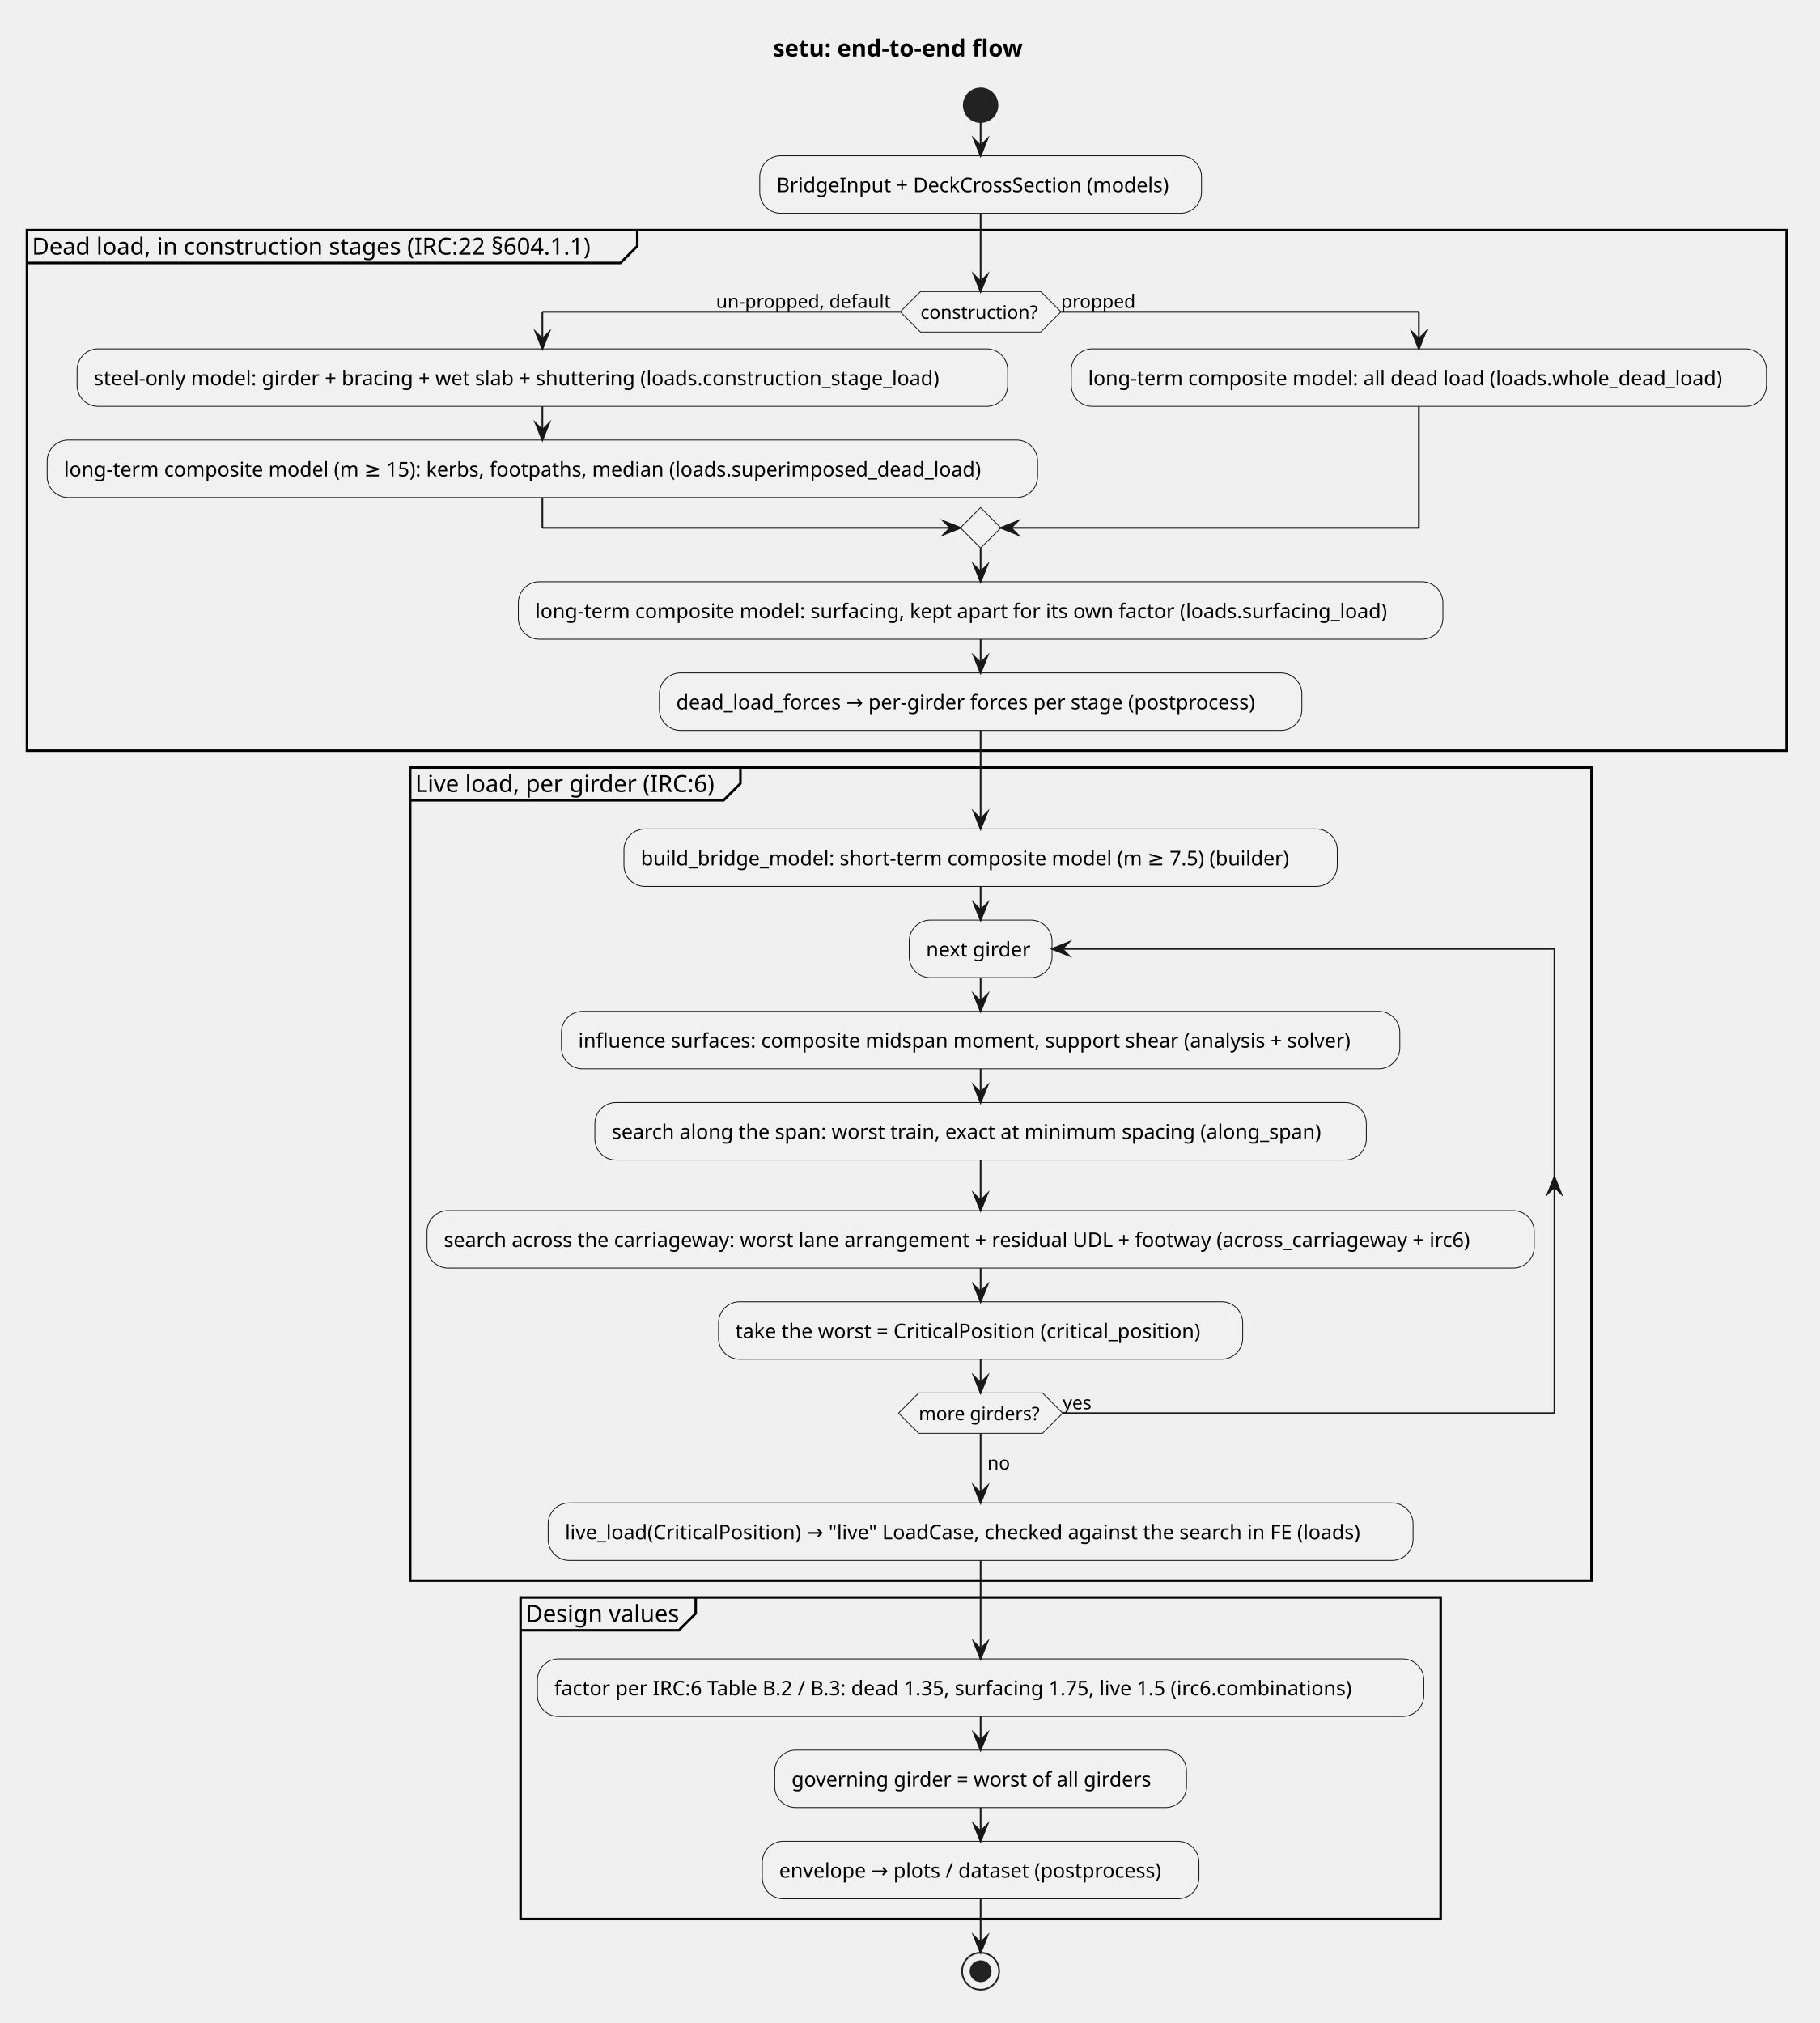
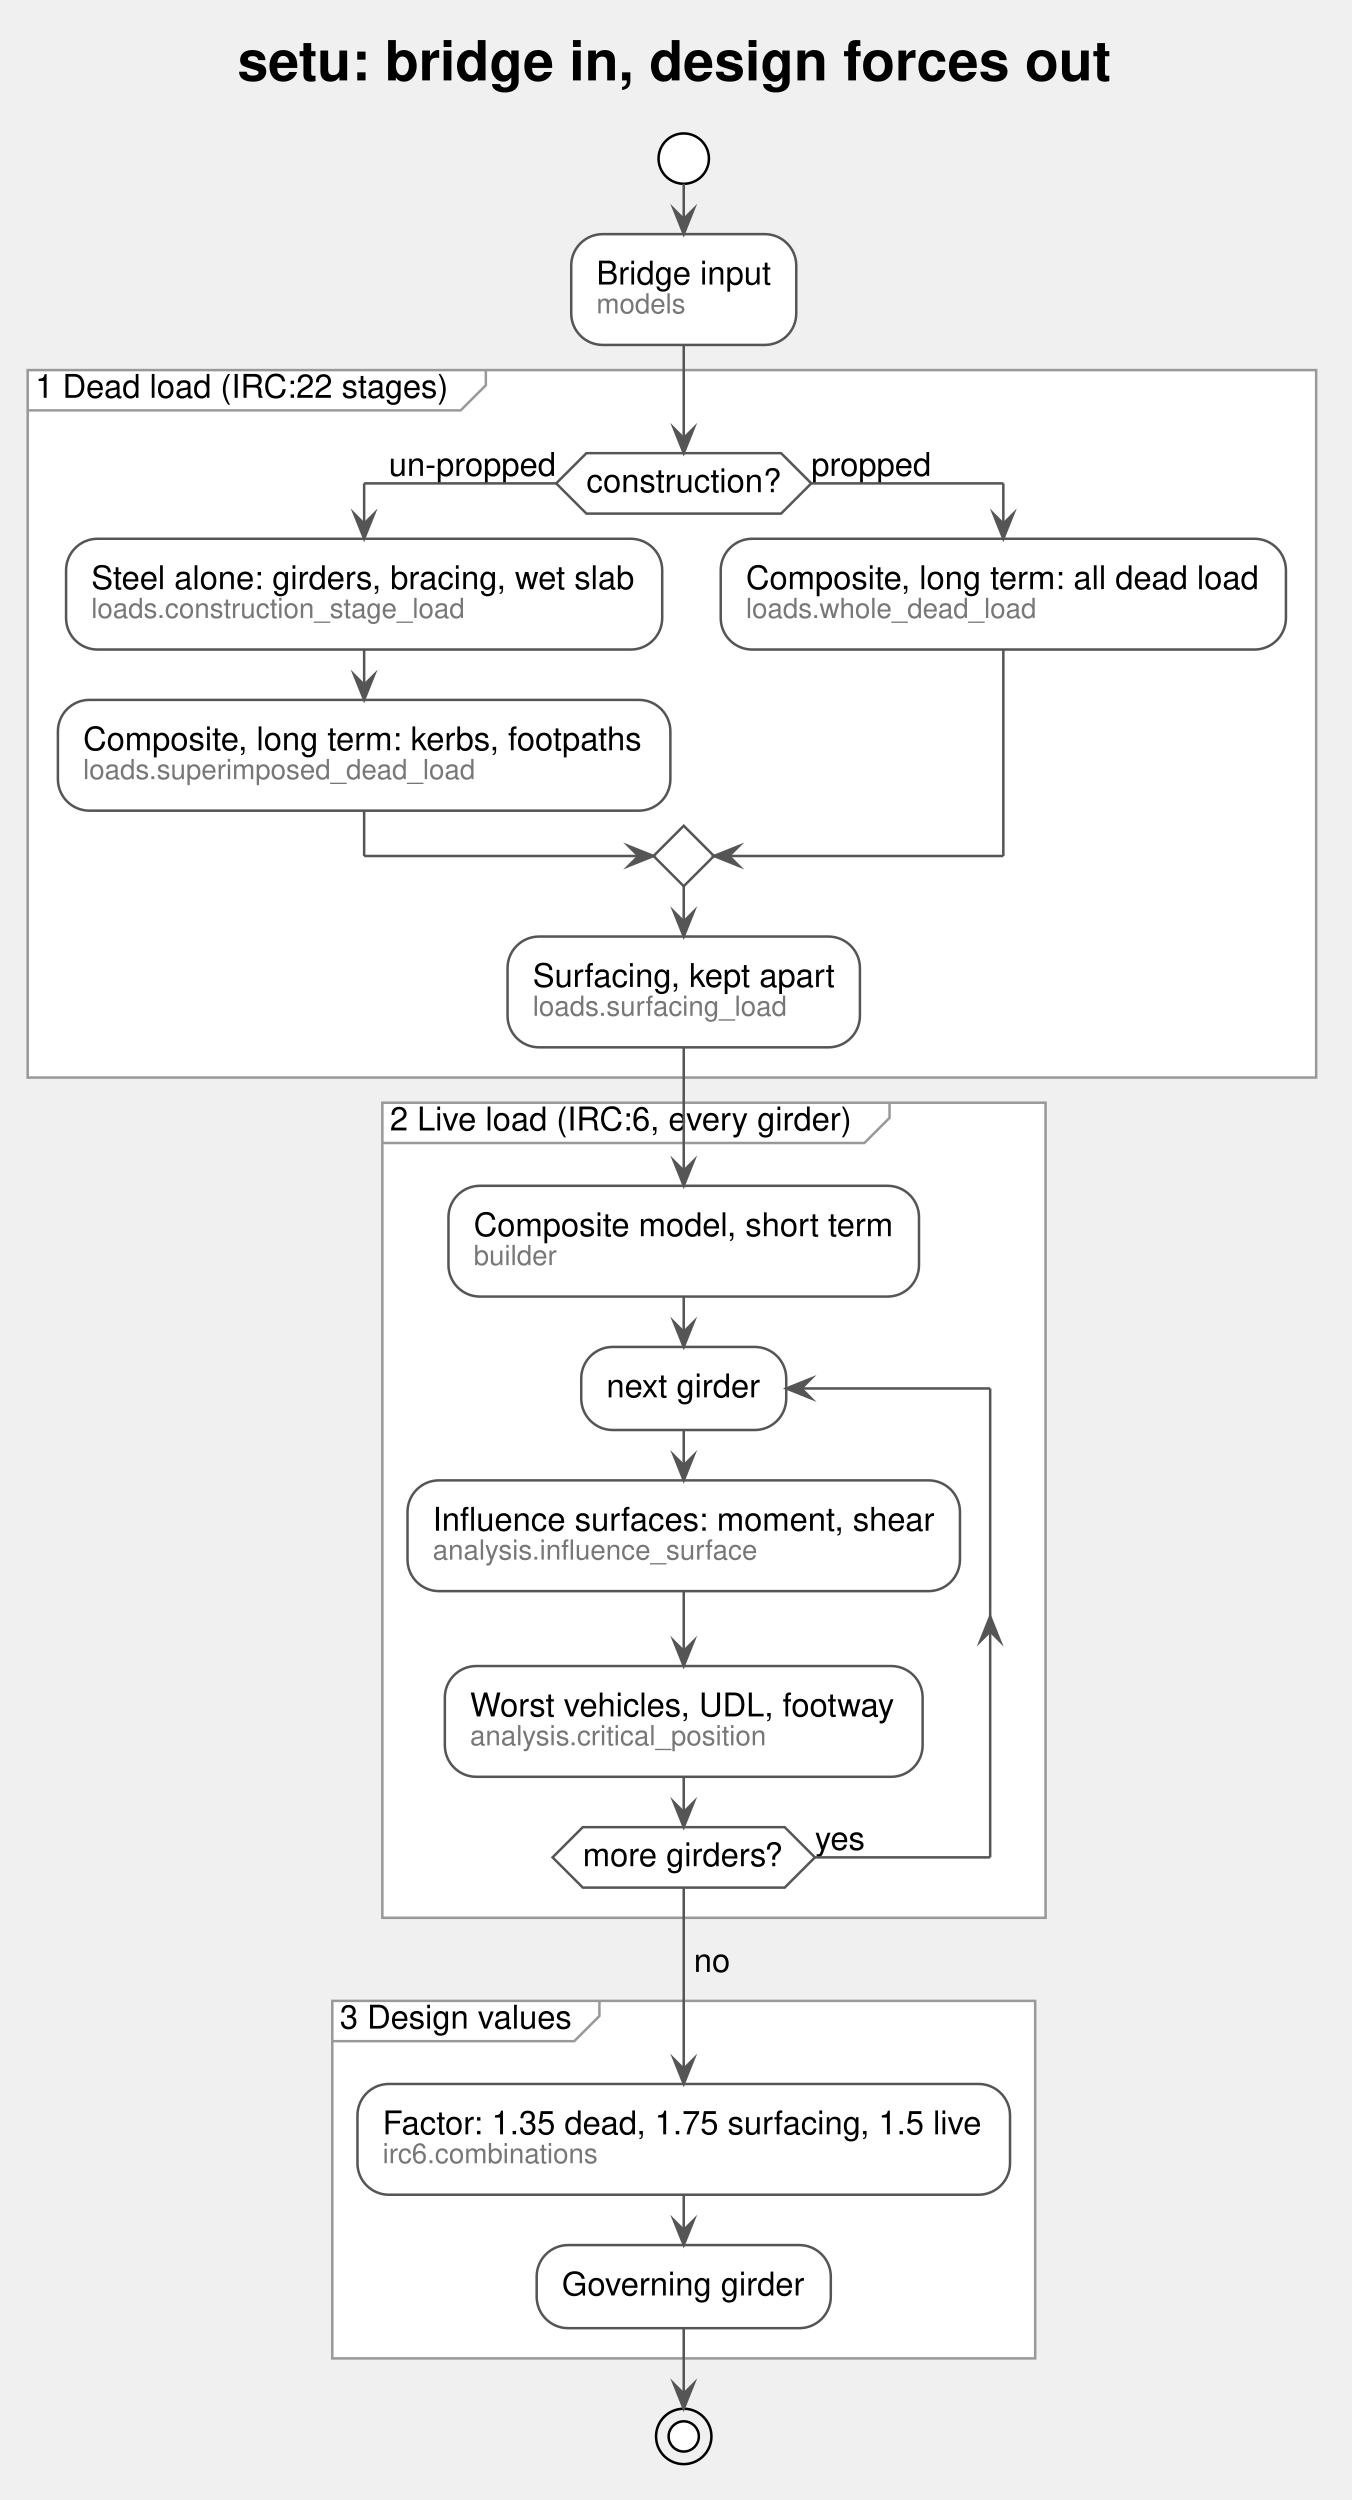
- <svg xmlns="http://www.w3.org/2000/svg" version="1.1" data-diagram-type="ACTIVITY" style="width:1080px;height:1201px;background:#FFFFFF;" width="1080px" height="1201px" viewBox="0 0 1080 1201" zoomAndPan="magnify" preserveAspectRatio="none" contentStyleType="text/css">
+ <svg xmlns="http://www.w3.org/2000/svg" version="1.1" data-diagram-type="ACTIVITY" style="width:537px;height:993px;background:#FFFFFF;" width="537px" height="993px" viewBox="0 0 537 993" zoomAndPan="magnify" preserveAspectRatio="none" contentStyleType="text/css">
  <defs />
  <g font-family="sans-serif" lengthAdjust="spacing">
-     <g class="title" data-source-line="1">
-       <text x="458.859" y="33.535" fill="#000" font-size="14" textLength="160.897" font-weight="700">setu: end-to-end flow</text>
+     <g class="title" data-source-line="8">
+       <text x="94.315" y="31.94" fill="#000" font-size="22" textLength="347.145" font-weight="700" font-family="Helvetica">setu: bridge in, design forces out</text>
    </g>
-     <ellipse cx="582.131" cy="62.488" rx="10" ry="10" fill="#222" style="stroke:#222;stroke-width:1;" />
-     <rect x="451.006" y="92.488" width="262.25" height="34.133" fill="#F1F1F1" style="stroke:#181818;stroke-width:0.5;" rx="12.5" ry="12.5" />
-     <text x="461.006" y="114.09" fill="#000" font-size="12" textLength="242.25">BridgeInput + DeckCrossSection (models)</text>
-     <rect x="16" y="136.621" width="1044.615" height="309.02" fill="none" style="stroke:#000;stroke-width:1.5;" />
-     <path d="M378.311,136.621 L378.311,146.109 L368.311,156.109 L16,156.109" style="stroke:#000;stroke-width:1.5;" fill="none" />
-     <text x="19" y="151.156" fill="#000" font-size="14" textLength="352.311">Dead load, in construction stages (IRC:22 §604.1.1)</text>
-     <polygon points="546.422,173.109,617.841,173.109,629.841,185.109,617.841,197.109,546.422,197.109,534.422,185.109,546.422,173.109" fill="#F1F1F1" style="stroke:#181818;stroke-width:0.5;stroke-linejoin:miter;stroke-miterlimit:10;" />
-     <text x="546.422" y="189.267" fill="#000" font-size="11" textLength="71.419">construction?</text>
-     <text x="425.072" y="182.789" fill="#000" font-size="11" textLength="109.35">un-propped, default</text>
-     <text x="629.841" y="182.789" fill="#000" font-size="11" textLength="45.08">propped</text>
-     <rect x="45.763" y="207.109" width="552.43" height="34.133" fill="#F1F1F1" style="stroke:#181818;stroke-width:0.5;" rx="12.5" ry="12.5" />
-     <text x="55.763" y="228.711" fill="#000" font-size="12" textLength="532.43">steel-only model: girder + bracing + wet slab + shuttering (loads.construction_stage_load)</text>
-     <rect x="28" y="261.242" width="587.955" height="34.133" fill="#F1F1F1" style="stroke:#181818;stroke-width:0.5;" rx="12.5" ry="12.5" />
-     <text x="38" y="282.844" fill="#000" font-size="12" textLength="567.955">long-term composite model (m ≥ 15): kerbs, footpaths, median (loads.superimposed_dead_load)</text>
-     <rect x="635.955" y="207.109" width="412.66" height="34.133" fill="#F1F1F1" style="stroke:#181818;stroke-width:0.5;" rx="12.5" ry="12.5" />
-     <text x="645.955" y="228.711" fill="#000" font-size="12" textLength="392.66">long-term composite model: all dead load (loads.whole_dead_load)</text>
-     <polygon points="582.131,301.375,594.131,313.375,582.131,325.375,570.131,313.375,582.131,301.375" fill="#F1F1F1" style="stroke:#181818;stroke-width:0.5;stroke-linejoin:miter;stroke-miterlimit:10;" />
-     <rect x="307.704" y="345.375" width="548.855" height="34.133" fill="#F1F1F1" style="stroke:#181818;stroke-width:0.5;" rx="12.5" ry="12.5" />
-     <text x="317.704" y="366.977" fill="#000" font-size="12" textLength="528.855">long-term composite model: surfacing, kept apart for its own factor (loads.surfacing_load)</text>
-     <rect x="391.437" y="399.508" width="381.389" height="34.133" fill="#F1F1F1" style="stroke:#181818;stroke-width:0.5;" rx="12.5" ry="12.5" />
-     <text x="401.437" y="421.109" fill="#000" font-size="12" textLength="361.389">dead_load_forces → per-girder forces per stage (postprocess)</text>
-     <rect x="243.501" y="455.641" width="701.26" height="482.727" fill="none" style="stroke:#000;stroke-width:1.5;" />
-     <path d="M439.542,455.641 L439.542,465.129 L429.542,475.129 L243.501,475.129" style="stroke:#000;stroke-width:1.5;" fill="none" />
-     <text x="246.501" y="470.176" fill="#000" font-size="14" textLength="186.04">Live load, per girder (IRC:6)</text>
-     <rect x="370.399" y="492.129" width="423.465" height="34.133" fill="#F1F1F1" style="stroke:#181818;stroke-width:0.5;" rx="12.5" ry="12.5" />
-     <text x="380.399" y="513.73" fill="#000" font-size="12" textLength="403.465">build_bridge_model: short-term composite model (m ≥ 7.5) (builder)</text>
-     <rect x="333.289" y="600.395" width="497.686" height="34.133" fill="#F1F1F1" style="stroke:#181818;stroke-width:0.5;" rx="12.5" ry="12.5" />
-     <text x="343.289" y="621.996" fill="#000" font-size="12" textLength="477.686">influence surfaces: composite midspan moment, support shear (analysis + solver)</text>
-     <rect x="353.14" y="654.527" width="457.982" height="34.133" fill="#F1F1F1" style="stroke:#181818;stroke-width:0.5;" rx="12.5" ry="12.5" />
-     <text x="363.14" y="676.129" fill="#000" font-size="12" textLength="437.982">search along the span: worst train, exact at minimum spacing (along_span)</text>
-     <rect x="253.501" y="718.693" width="657.26" height="34.133" fill="#F1F1F1" style="stroke:#181818;stroke-width:0.5;" rx="12.5" ry="12.5" />
-     <text x="263.501" y="740.295" fill="#000" font-size="12" textLength="637.26">search across the carriageway: worst lane arrangement + residual UDL + footway (across_carriageway + irc6)</text>
-     <rect x="426.555" y="772.826" width="311.152" height="34.133" fill="#F1F1F1" style="stroke:#181818;stroke-width:0.5;" rx="12.5" ry="12.5" />
-     <text x="436.555" y="794.428" fill="#000" font-size="12" textLength="291.152">take the worst = CriticalPosition (critical_position)</text>
-     <rect x="539.738" y="546.262" width="84.787" height="34.133" fill="#F1F1F1" style="stroke:#181818;stroke-width:0.5;" rx="12.5" ry="12.5" />
-     <text x="549.738" y="567.863" fill="#000" font-size="12" textLength="64.787">next girder</text>
-     <polygon points="545.393,826.959,618.87,826.959,630.87,838.959,618.87,850.959,545.393,850.959,533.393,838.959,545.393,826.959" fill="#F1F1F1" style="stroke:#181818;stroke-width:0.5;stroke-linejoin:miter;stroke-miterlimit:10;" />
-     <text x="545.393" y="843.116" fill="#000" font-size="11" textLength="73.477">more girders?</text>
-     <text x="630.87" y="836.639" fill="#000" font-size="11" textLength="17.483">yes</text>
-     <rect x="325.414" y="892.234" width="513.436" height="34.133" fill="#F1F1F1" style="stroke:#181818;stroke-width:0.5;" rx="12.5" ry="12.5" />
-     <text x="335.414" y="913.836" fill="#000" font-size="12" textLength="493.436">live_load(CriticalPosition) → "live" LoadCase, checked against the search in FE (loads)</text>
-     <rect x="309.03" y="948.367" width="546.203" height="190.887" fill="none" style="stroke:#000;stroke-width:1.5;" />
-     <path d="M412.997,948.367 L412.997,957.855 L402.997,967.855 L309.03,967.855" style="stroke:#000;stroke-width:1.5;" fill="none" />
-     <text x="312.03" y="962.902" fill="#000" font-size="14" textLength="93.967">Design values</text>
-     <rect x="319.03" y="984.855" width="526.203" height="34.133" fill="#F1F1F1" style="stroke:#181818;stroke-width:0.5;" rx="12.5" ry="12.5" />
-     <text x="329.03" y="1006.457" fill="#000" font-size="12" textLength="506.203">factor per IRC:6 Table B.2 / B.3: dead 1.35, surfacing 1.75, live 1.5 (irc6.combinations)</text>
-     <rect x="459.91" y="1038.988" width="244.443" height="34.133" fill="#F1F1F1" style="stroke:#181818;stroke-width:0.5;" rx="12.5" ry="12.5" />
-     <text x="469.91" y="1060.59" fill="#000" font-size="12" textLength="224.443">governing girder = worst of all girders</text>
-     <rect x="452.53" y="1093.121" width="259.203" height="34.133" fill="#F1F1F1" style="stroke:#181818;stroke-width:0.5;" rx="12.5" ry="12.5" />
-     <text x="462.53" y="1114.723" fill="#000" font-size="12" textLength="239.203">envelope → plots / dataset (postprocess)</text>
-     <ellipse cx="582.131" cy="1170.254" rx="11" ry="11" fill="none" style="stroke:#222;stroke-width:1;" />
-     <ellipse cx="582.131" cy="1170.254" rx="6" ry="6" fill="#222" style="stroke:#222;stroke-width:1;" />
-     <line x1="582.131" y1="72.488" x2="582.131" y2="92.488" style="stroke:#181818;stroke-width:1;" />
-     <polygon points="578.131,82.488,582.131,92.488,586.131,82.488,582.131,86.488" fill="#181818" style="stroke:#181818;stroke-width:1;stroke-linejoin:miter;stroke-miterlimit:10;" />
-     <line x1="321.978" y1="241.242" x2="321.978" y2="261.242" style="stroke:#181818;stroke-width:1;" />
-     <polygon points="317.978,251.242,321.978,261.242,325.978,251.242,321.978,255.242" fill="#181818" style="stroke:#181818;stroke-width:1;stroke-linejoin:miter;stroke-miterlimit:10;" />
-     <line x1="534.422" y1="185.109" x2="321.978" y2="185.109" style="stroke:#181818;stroke-width:1;" />
-     <line x1="321.978" y1="185.109" x2="321.978" y2="207.109" style="stroke:#181818;stroke-width:1;" />
-     <polygon points="317.978,197.109,321.978,207.109,325.978,197.109,321.978,201.109" fill="#181818" style="stroke:#181818;stroke-width:1;stroke-linejoin:miter;stroke-miterlimit:10;" />
-     <line x1="629.841" y1="185.109" x2="842.285" y2="185.109" style="stroke:#181818;stroke-width:1;" />
-     <line x1="842.285" y1="185.109" x2="842.285" y2="207.109" style="stroke:#181818;stroke-width:1;" />
-     <polygon points="838.285,197.109,842.285,207.109,846.285,197.109,842.285,201.109" fill="#181818" style="stroke:#181818;stroke-width:1;stroke-linejoin:miter;stroke-miterlimit:10;" />
-     <line x1="321.978" y1="295.375" x2="321.978" y2="313.375" style="stroke:#181818;stroke-width:1;" />
-     <line x1="321.978" y1="313.375" x2="570.131" y2="313.375" style="stroke:#181818;stroke-width:1;" />
-     <polygon points="560.131,309.375,570.131,313.375,560.131,317.375,564.131,313.375" fill="#181818" style="stroke:#181818;stroke-width:1;stroke-linejoin:miter;stroke-miterlimit:10;" />
-     <line x1="842.285" y1="241.242" x2="842.285" y2="313.375" style="stroke:#181818;stroke-width:1;" />
-     <line x1="842.285" y1="313.375" x2="594.131" y2="313.375" style="stroke:#181818;stroke-width:1;" />
-     <polygon points="604.131,309.375,594.131,313.375,604.131,317.375,600.131,313.375" fill="#181818" style="stroke:#181818;stroke-width:1;stroke-linejoin:miter;stroke-miterlimit:10;" />
-     <line x1="582.131" y1="325.375" x2="582.131" y2="345.375" style="stroke:#181818;stroke-width:1;" />
-     <polygon points="578.131,335.375,582.131,345.375,586.131,335.375,582.131,339.375" fill="#181818" style="stroke:#181818;stroke-width:1;stroke-linejoin:miter;stroke-miterlimit:10;" />
-     <line x1="582.131" y1="379.508" x2="582.131" y2="399.508" style="stroke:#181818;stroke-width:1;" />
-     <polygon points="578.131,389.508,582.131,399.508,586.131,389.508,582.131,393.508" fill="#181818" style="stroke:#181818;stroke-width:1;stroke-linejoin:miter;stroke-miterlimit:10;" />
-     <line x1="582.131" y1="126.621" x2="582.131" y2="173.109" style="stroke:#181818;stroke-width:1;" />
-     <polygon points="578.131,163.109,582.131,173.109,586.131,163.109,582.131,167.109" fill="#181818" style="stroke:#181818;stroke-width:1;stroke-linejoin:miter;stroke-miterlimit:10;" />
-     <line x1="582.131" y1="634.527" x2="582.131" y2="654.527" style="stroke:#181818;stroke-width:1;" />
-     <polygon points="578.131,644.527,582.131,654.527,586.131,644.527,582.131,648.527" fill="#181818" style="stroke:#181818;stroke-width:1;stroke-linejoin:miter;stroke-miterlimit:10;" />
-     <line x1="582.131" y1="688.66" x2="582.131" y2="718.693" style="stroke:#181818;stroke-width:1;" />
-     <polygon points="578.131,708.693,582.131,718.693,586.131,708.693,582.131,712.693" fill="#181818" style="stroke:#181818;stroke-width:1;stroke-linejoin:miter;stroke-miterlimit:10;" />
-     <line x1="582.131" y1="752.826" x2="582.131" y2="772.826" style="stroke:#181818;stroke-width:1;" />
-     <polygon points="578.131,762.826,582.131,772.826,586.131,762.826,582.131,766.826" fill="#181818" style="stroke:#181818;stroke-width:1;stroke-linejoin:miter;stroke-miterlimit:10;" />
-     <line x1="582.131" y1="580.395" x2="582.131" y2="600.395" style="stroke:#181818;stroke-width:1;" />
-     <polygon points="578.131,590.395,582.131,600.395,586.131,590.395,582.131,594.395" fill="#181818" style="stroke:#181818;stroke-width:1;stroke-linejoin:miter;stroke-miterlimit:10;" />
-     <line x1="630.87" y1="838.959" x2="922.761" y2="838.959" style="stroke:#181818;stroke-width:1;" />
-     <polygon points="918.761,708.66,922.761,698.66,926.761,708.66,922.761,704.66" fill="#181818" style="stroke:#181818;stroke-width:1;stroke-linejoin:miter;stroke-miterlimit:10;" />
-     <line x1="922.761" y1="563.328" x2="922.761" y2="838.959" style="stroke:#181818;stroke-width:1;" />
-     <line x1="922.761" y1="563.328" x2="624.525" y2="563.328" style="stroke:#181818;stroke-width:1;" />
-     <polygon points="634.525,559.328,624.525,563.328,634.525,567.328,630.525,563.328" fill="#181818" style="stroke:#181818;stroke-width:1;stroke-linejoin:miter;stroke-miterlimit:10;" />
-     <line x1="582.131" y1="806.959" x2="582.131" y2="826.959" style="stroke:#181818;stroke-width:1;" />
-     <polygon points="578.131,816.959,582.131,826.959,586.131,816.959,582.131,820.959" fill="#181818" style="stroke:#181818;stroke-width:1;stroke-linejoin:miter;stroke-miterlimit:10;" />
-     <line x1="582.131" y1="526.262" x2="582.131" y2="546.262" style="stroke:#181818;stroke-width:1;" />
-     <polygon points="578.131,536.262,582.131,546.262,586.131,536.262,582.131,540.262" fill="#181818" style="stroke:#181818;stroke-width:1;stroke-linejoin:miter;stroke-miterlimit:10;" />
-     <line x1="582.131" y1="850.959" x2="582.131" y2="892.234" style="stroke:#181818;stroke-width:1;" />
-     <polygon points="578.131,882.234,582.131,892.234,586.131,882.234,582.131,886.234" fill="#181818" style="stroke:#181818;stroke-width:1;stroke-linejoin:miter;stroke-miterlimit:10;" />
-     <text x="586.131" y="872.414" fill="#000" font-size="11" textLength="13.583">no</text>
-     <line x1="582.131" y1="433.641" x2="582.131" y2="492.129" style="stroke:#181818;stroke-width:1;" />
-     <polygon points="578.131,482.129,582.131,492.129,586.131,482.129,582.131,486.129" fill="#181818" style="stroke:#181818;stroke-width:1;stroke-linejoin:miter;stroke-miterlimit:10;" />
-     <line x1="582.131" y1="1018.988" x2="582.131" y2="1038.988" style="stroke:#181818;stroke-width:1;" />
-     <polygon points="578.131,1028.988,582.131,1038.988,586.131,1028.988,582.131,1032.988" fill="#181818" style="stroke:#181818;stroke-width:1;stroke-linejoin:miter;stroke-miterlimit:10;" />
-     <line x1="582.131" y1="1073.121" x2="582.131" y2="1093.121" style="stroke:#181818;stroke-width:1;" />
-     <polygon points="578.131,1083.121,582.131,1093.121,586.131,1083.121,582.131,1087.121" fill="#181818" style="stroke:#181818;stroke-width:1;stroke-linejoin:miter;stroke-miterlimit:10;" />
-     <line x1="582.131" y1="926.367" x2="582.131" y2="984.855" style="stroke:#181818;stroke-width:1;" />
-     <polygon points="578.131,974.855,582.131,984.855,586.131,974.855,582.131,978.855" fill="#181818" style="stroke:#181818;stroke-width:1;stroke-linejoin:miter;stroke-miterlimit:10;" />
-     <line x1="582.131" y1="1127.254" x2="582.131" y2="1159.254" style="stroke:#181818;stroke-width:1;" />
-     <polygon points="578.131,1149.254,582.131,1159.254,586.131,1149.254,582.131,1153.254" fill="#181818" style="stroke:#181818;stroke-width:1;stroke-linejoin:miter;stroke-miterlimit:10;" />
+     <ellipse cx="271.58" cy="63" rx="10" ry="10" fill="#FFF" style="stroke:#000;stroke-width:1;" />
+     <rect x="226.89" y="93" width="89.38" height="44" fill="#FFF" style="stroke:#555;stroke-width:1;" rx="12.5" ry="12.5" />
+     <text x="236.89" y="113.01" fill="#000" font-size="13" textLength="69.38" font-family="Helvetica">Bridge input</text>
+     <text x="236.89" y="124.47" fill="#777" font-size="11" textLength="35.46" font-family="Helvetica">models</text>
+     <rect x="11" y="147" width="511.775" height="281" fill="#FFF" style="stroke:#999;stroke-width:1;" />
+     <path d="M192.977,147 L192.977,153 L182.977,163 L11,163" style="stroke:#999;stroke-width:1;" fill="none" />
+     <text x="14" y="158.01" fill="#000" font-size="13" textLength="171.977" font-family="Helvetica">1  Dead load  (IRC:22 stages)</text>
+     <polygon points="232.92,180,310.24,180,322.24,192,310.24,204,232.92,204,220.92,192,232.92,180" fill="#FFF" style="stroke:#555;stroke-width:1;stroke-linejoin:miter;stroke-miterlimit:10;" />
+     <text x="232.92" y="195.51" fill="#000" font-size="13" textLength="77.321" font-family="Helvetica">construction?</text>
+     <text x="154.422" y="189.01" fill="#000" font-size="13" textLength="66.498" font-family="Helvetica">un-propped</text>
+     <text x="322.24" y="189.01" fill="#000" font-size="13" textLength="47.709" font-family="Helvetica">propped</text>
+     <rect x="26.244" y="214" width="236.785" height="44" fill="#FFF" style="stroke:#555;stroke-width:1;" rx="12.5" ry="12.5" />
+     <text x="36.244" y="234.01" fill="#000" font-size="13" textLength="216.785" font-family="Helvetica">Steel alone: girders, bracing, wet slab</text>
+     <text x="36.244" y="245.47" fill="#777" font-size="11" textLength="148.602" font-family="Helvetica">loads.construction_stage_load</text>
+     <rect x="23" y="278" width="243.272" height="44" fill="#FFF" style="stroke:#555;stroke-width:1;" rx="12.5" ry="12.5" />
+     <text x="33" y="298.01" fill="#000" font-size="13" textLength="223.272" font-family="Helvetica">Composite, long term: kerbs, footpaths</text>
+     <text x="33" y="309.47" fill="#777" font-size="11" textLength="155.95" font-family="Helvetica">loads.superimposed_dead_load</text>
+     <rect x="286.272" y="214" width="224.502" height="44" fill="#FFF" style="stroke:#555;stroke-width:1;" rx="12.5" ry="12.5" />
+     <text x="296.272" y="234.01" fill="#000" font-size="13" textLength="204.502" font-family="Helvetica">Composite, long term: all dead load</text>
+     <text x="296.272" y="245.47" fill="#777" font-size="11" textLength="115.597" font-family="Helvetica">loads.whole_dead_load</text>
+     <polygon points="271.58,328,283.58,340,271.58,352,259.58,340,271.58,328" fill="#FFF" style="stroke:#555;stroke-width:1;stroke-linejoin:miter;stroke-miterlimit:10;" />
+     <rect x="201.601" y="372" width="139.958" height="44" fill="#FFF" style="stroke:#555;stroke-width:1;" rx="12.5" ry="12.5" />
+     <text x="211.601" y="392.01" fill="#000" font-size="13" textLength="119.958" font-family="Helvetica">Surfacing, kept apart</text>
+     <text x="211.601" y="403.47" fill="#777" font-size="11" textLength="100.901" font-family="Helvetica">loads.surfacing_load</text>
+     <rect x="151.865" y="438" width="263.431" height="323.75" fill="#FFF" style="stroke:#999;stroke-width:1;" />
+     <path d="M353.329,438 L353.329,444 L343.329,454 L151.865,454" style="stroke:#999;stroke-width:1;" fill="none" />
+     <text x="154.865" y="449.01" fill="#000" font-size="13" textLength="191.464" font-family="Helvetica">2  Live load  (IRC:6, every girder)</text>
+     <rect x="178.134" y="471" width="186.893" height="44" fill="#FFF" style="stroke:#555;stroke-width:1;" rx="12.5" ry="12.5" />
+     <text x="188.134" y="491.01" fill="#000" font-size="13" textLength="166.893" font-family="Helvetica">Composite model, short term</text>
+     <text x="188.134" y="502.47" fill="#777" font-size="11" textLength="33.021" font-family="Helvetica">builder</text>
+     <rect x="161.865" y="588" width="219.431" height="44" fill="#FFF" style="stroke:#555;stroke-width:1;" rx="12.5" ry="12.5" />
+     <text x="171.865" y="608.01" fill="#000" font-size="13" textLength="199.431" font-family="Helvetica">Influence surfaces: moment, shear</text>
+     <text x="171.865" y="619.47" fill="#777" font-size="11" textLength="129.019" font-family="Helvetica">analysis.influence_surface</text>
+     <rect x="176.693" y="661.75" width="189.774" height="44" fill="#FFF" style="stroke:#555;stroke-width:1;" rx="12.5" ry="12.5" />
+     <text x="186.693" y="681.76" fill="#000" font-size="13" textLength="169.774" font-family="Helvetica">Worst vehicles, UDL, footway</text>
+     <text x="186.693" y="693.22" fill="#777" font-size="11" textLength="117.998" font-family="Helvetica">analysis.critical_position</text>
+     <rect x="230.87" y="535" width="81.42" height="33" fill="#FFF" style="stroke:#555;stroke-width:1;" rx="12.5" ry="12.5" />
+     <text x="240.87" y="555.01" fill="#000" font-size="13" textLength="61.42" font-family="Helvetica">next girder</text>
+     <polygon points="231.482,725.75,311.678,725.75,323.678,737.75,311.678,749.75,231.482,749.75,219.482,737.75,231.482,725.75" fill="#FFF" style="stroke:#555;stroke-width:1;stroke-linejoin:miter;stroke-miterlimit:10;" />
+     <text x="231.482" y="741.26" fill="#000" font-size="13" textLength="80.196" font-family="Helvetica">more girders?</text>
+     <text x="323.678" y="734.76" fill="#000" font-size="13" textLength="20.23" font-family="Helvetica">yes</text>
+     <rect x="131.981" y="794.75" width="279.199" height="142" fill="#FFF" style="stroke:#999;stroke-width:1;" />
+     <path d="M238.09,794.75 L238.09,800.75 L228.09,810.75 L131.981,810.75" style="stroke:#999;stroke-width:1;" fill="none" />
+     <text x="134.981" y="805.76" fill="#000" font-size="13" textLength="96.11" font-family="Helvetica">3  Design values</text>
+     <rect x="141.981" y="827.75" width="259.199" height="44" fill="#FFF" style="stroke:#555;stroke-width:1;" rx="12.5" ry="12.5" />
+     <text x="151.981" y="847.76" fill="#000" font-size="13" textLength="239.199" font-family="Helvetica">Factor: 1.35 dead, 1.75 surfacing, 1.5 live</text>
+     <text x="151.981" y="859.22" fill="#777" font-size="11" textLength="85.594" font-family="Helvetica">irc6.combinations</text>
+     <rect x="213.166" y="891.75" width="116.827" height="33" fill="#FFF" style="stroke:#555;stroke-width:1;" rx="12.5" ry="12.5" />
+     <text x="223.166" y="911.76" fill="#000" font-size="13" textLength="96.827" font-family="Helvetica">Governing girder</text>
+     <ellipse cx="271.58" cy="967.75" rx="11" ry="11" fill="none" style="stroke:#000;stroke-width:1;" />
+     <ellipse cx="271.58" cy="967.75" rx="6" ry="6" fill="#FFF" style="stroke:#000;stroke-width:1;" />
+     <line x1="271.58" y1="73" x2="271.58" y2="93" style="stroke:#555;stroke-width:1;" />
+     <polygon points="267.58,83,271.58,93,275.58,83,271.58,87" fill="#555" style="stroke:#555;stroke-width:1;stroke-linejoin:miter;stroke-miterlimit:10;" />
+     <line x1="144.636" y1="258" x2="144.636" y2="278" style="stroke:#555;stroke-width:1;" />
+     <polygon points="140.636,268,144.636,278,148.636,268,144.636,272" fill="#555" style="stroke:#555;stroke-width:1;stroke-linejoin:miter;stroke-miterlimit:10;" />
+     <line x1="220.92" y1="192" x2="144.636" y2="192" style="stroke:#555;stroke-width:1;" />
+     <line x1="144.636" y1="192" x2="144.636" y2="214" style="stroke:#555;stroke-width:1;" />
+     <polygon points="140.636,204,144.636,214,148.636,204,144.636,208" fill="#555" style="stroke:#555;stroke-width:1;stroke-linejoin:miter;stroke-miterlimit:10;" />
+     <line x1="322.24" y1="192" x2="398.524" y2="192" style="stroke:#555;stroke-width:1;" />
+     <line x1="398.524" y1="192" x2="398.524" y2="214" style="stroke:#555;stroke-width:1;" />
+     <polygon points="394.524,204,398.524,214,402.524,204,398.524,208" fill="#555" style="stroke:#555;stroke-width:1;stroke-linejoin:miter;stroke-miterlimit:10;" />
+     <line x1="144.636" y1="322" x2="144.636" y2="340" style="stroke:#555;stroke-width:1;" />
+     <line x1="144.636" y1="340" x2="259.58" y2="340" style="stroke:#555;stroke-width:1;" />
+     <polygon points="249.58,336,259.58,340,249.58,344,253.58,340" fill="#555" style="stroke:#555;stroke-width:1;stroke-linejoin:miter;stroke-miterlimit:10;" />
+     <line x1="398.524" y1="258" x2="398.524" y2="340" style="stroke:#555;stroke-width:1;" />
+     <line x1="398.524" y1="340" x2="283.58" y2="340" style="stroke:#555;stroke-width:1;" />
+     <polygon points="293.58,336,283.58,340,293.58,344,289.58,340" fill="#555" style="stroke:#555;stroke-width:1;stroke-linejoin:miter;stroke-miterlimit:10;" />
+     <line x1="271.58" y1="352" x2="271.58" y2="372" style="stroke:#555;stroke-width:1;" />
+     <polygon points="267.58,362,271.58,372,275.58,362,271.58,366" fill="#555" style="stroke:#555;stroke-width:1;stroke-linejoin:miter;stroke-miterlimit:10;" />
+     <line x1="271.58" y1="137" x2="271.58" y2="180" style="stroke:#555;stroke-width:1;" />
+     <polygon points="267.58,170,271.58,180,275.58,170,271.58,174" fill="#555" style="stroke:#555;stroke-width:1;stroke-linejoin:miter;stroke-miterlimit:10;" />
+     <line x1="271.58" y1="632" x2="271.58" y2="661.75" style="stroke:#555;stroke-width:1;" />
+     <polygon points="267.58,651.75,271.58,661.75,275.58,651.75,271.58,655.75" fill="#555" style="stroke:#555;stroke-width:1;stroke-linejoin:miter;stroke-miterlimit:10;" />
+     <line x1="271.58" y1="568" x2="271.58" y2="588" style="stroke:#555;stroke-width:1;" />
+     <polygon points="267.58,578,271.58,588,275.58,578,271.58,582" fill="#555" style="stroke:#555;stroke-width:1;stroke-linejoin:miter;stroke-miterlimit:10;" />
+     <line x1="323.678" y1="737.75" x2="393.295" y2="737.75" style="stroke:#555;stroke-width:1;" />
+     <polygon points="389.295,652,393.295,642,397.295,652,393.295,648" fill="#555" style="stroke:#555;stroke-width:1;stroke-linejoin:miter;stroke-miterlimit:10;" />
+     <line x1="393.295" y1="551.5" x2="393.295" y2="737.75" style="stroke:#555;stroke-width:1;" />
+     <line x1="393.295" y1="551.5" x2="312.29" y2="551.5" style="stroke:#555;stroke-width:1;" />
+     <polygon points="322.29,547.5,312.29,551.5,322.29,555.5,318.29,551.5" fill="#555" style="stroke:#555;stroke-width:1;stroke-linejoin:miter;stroke-miterlimit:10;" />
+     <line x1="271.58" y1="705.75" x2="271.58" y2="725.75" style="stroke:#555;stroke-width:1;" />
+     <polygon points="267.58,715.75,271.58,725.75,275.58,715.75,271.58,719.75" fill="#555" style="stroke:#555;stroke-width:1;stroke-linejoin:miter;stroke-miterlimit:10;" />
+     <line x1="271.58" y1="515" x2="271.58" y2="535" style="stroke:#555;stroke-width:1;" />
+     <polygon points="267.58,525,271.58,535,275.58,525,271.58,529" fill="#555" style="stroke:#555;stroke-width:1;stroke-linejoin:miter;stroke-miterlimit:10;" />
+     <line x1="271.58" y1="416" x2="271.58" y2="471" style="stroke:#555;stroke-width:1;" />
+     <polygon points="267.58,461,271.58,471,275.58,461,271.58,465" fill="#555" style="stroke:#555;stroke-width:1;stroke-linejoin:miter;stroke-miterlimit:10;" />
+     <line x1="271.58" y1="871.75" x2="271.58" y2="891.75" style="stroke:#555;stroke-width:1;" />
+     <polygon points="267.58,881.75,271.58,891.75,275.58,881.75,271.58,885.75" fill="#555" style="stroke:#555;stroke-width:1;stroke-linejoin:miter;stroke-miterlimit:10;" />
+     <line x1="271.58" y1="749.75" x2="271.58" y2="827.75" style="stroke:#555;stroke-width:1;" />
+     <polygon points="267.58,817.75,271.58,827.75,275.58,817.75,271.58,821.75" fill="#555" style="stroke:#555;stroke-width:1;stroke-linejoin:miter;stroke-miterlimit:10;" />
+     <text x="275.58" y="783.25" fill="#000" font-size="13" textLength="14.46" font-family="Helvetica">no</text>
+     <line x1="271.58" y1="924.75" x2="271.58" y2="956.75" style="stroke:#555;stroke-width:1;" />
+     <polygon points="267.58,946.75,271.58,956.75,275.58,946.75,271.58,950.75" fill="#555" style="stroke:#555;stroke-width:1;stroke-linejoin:miter;stroke-miterlimit:10;" />
  </g>
</svg>
